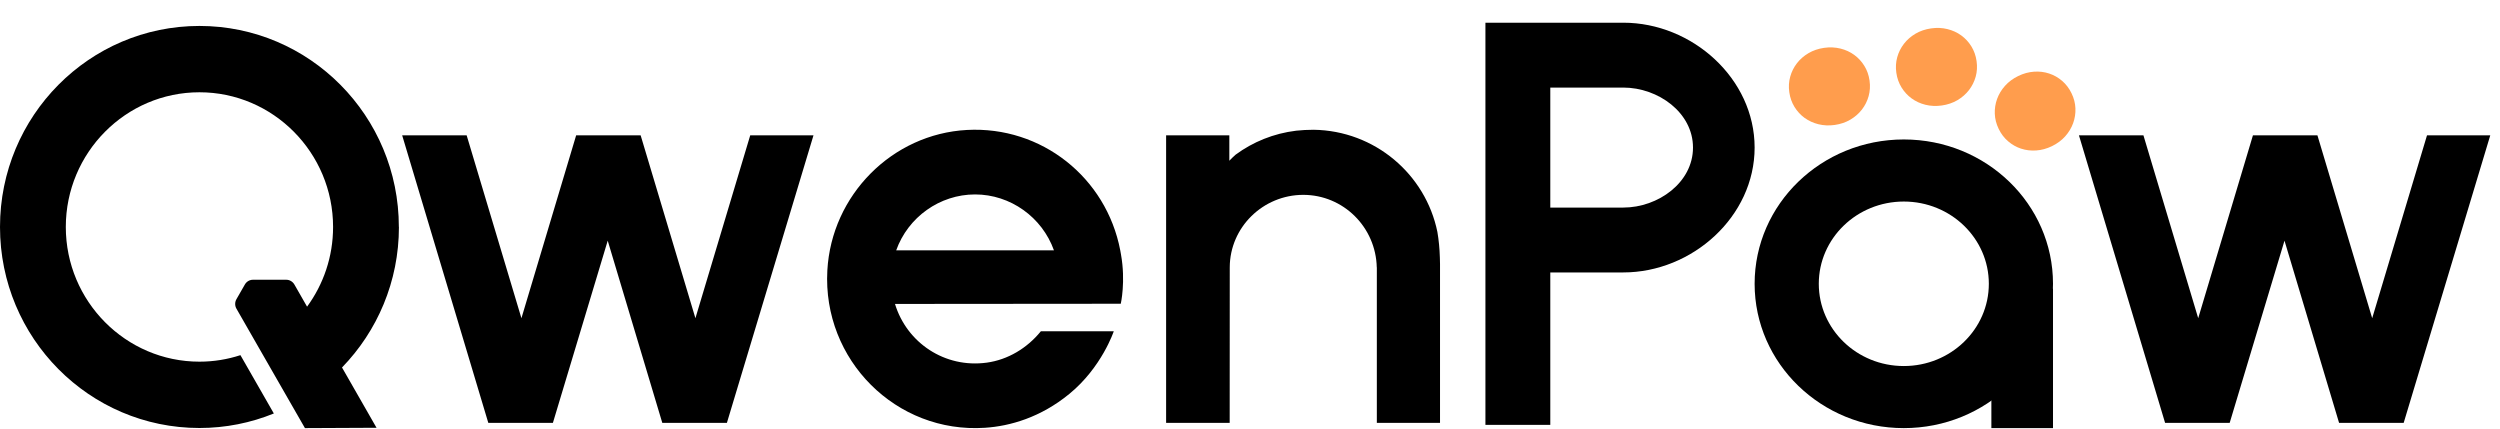
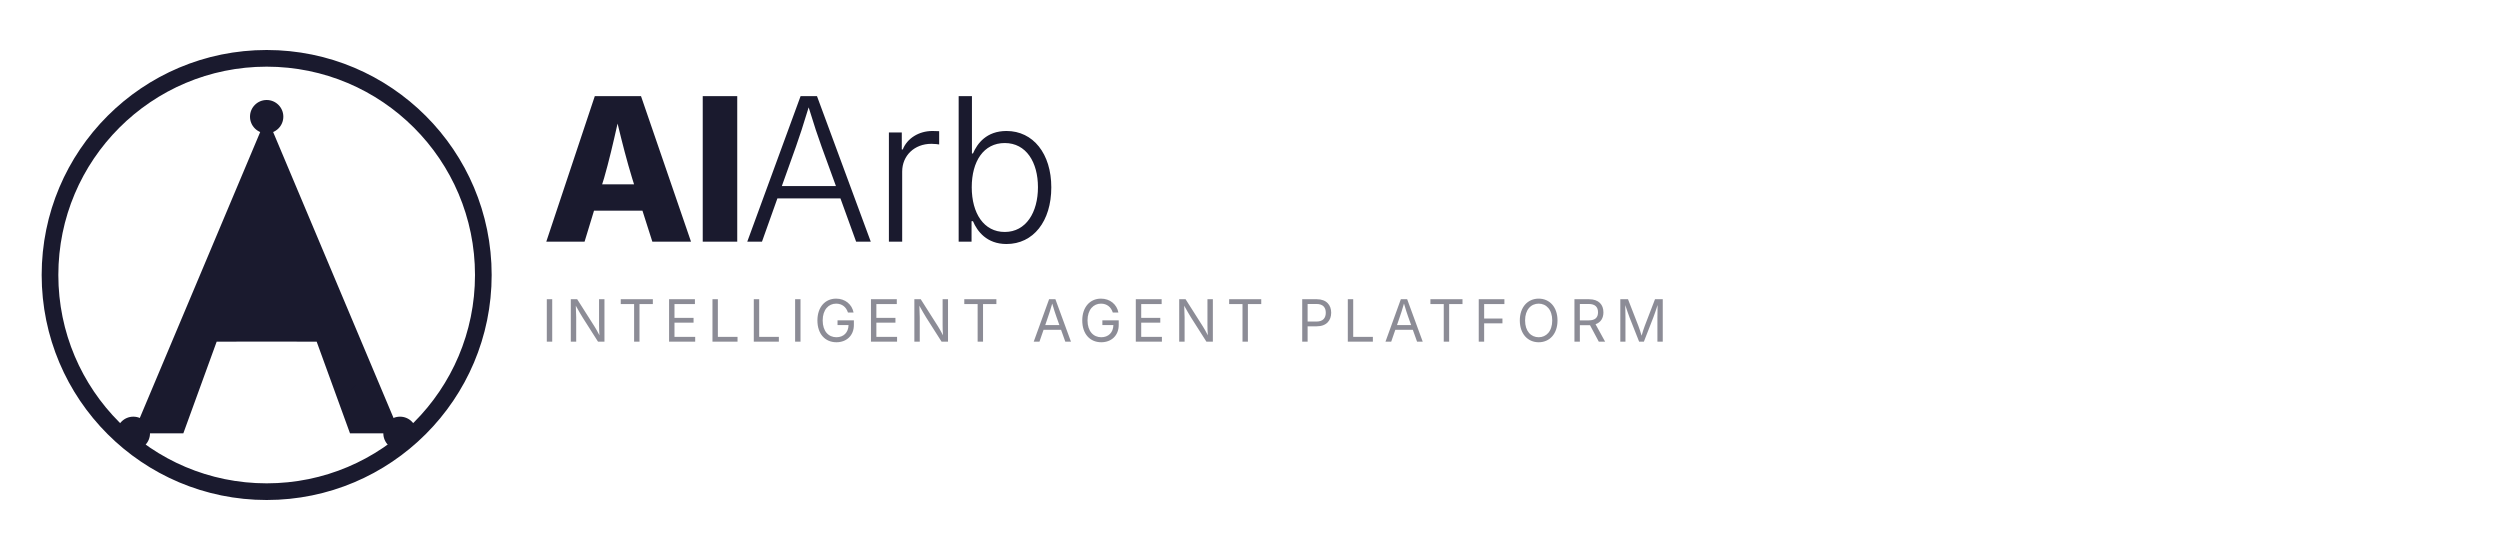
- <svg xmlns="http://www.w3.org/2000/svg" fill="none" version="1.1" width="770.822" height="132" viewBox="0 0 770.822 132">
-   <path d="M0,69.982C0,104.211,27.535,131.965,61.494,131.965C69.606,131.965,77.342,130.37,84.434,127.487L74.131,109.504C70.145,110.804,65.902,111.513,61.494,111.513C38.777,111.513,20.291,92.88,20.291,69.982C20.291,47.084,38.777,28.452,61.494,28.452C84.212,28.452,102.697,47.084,102.697,69.982C102.697,79.174,99.72,87.67,94.679,94.558L90.764,87.717C90.248,86.819,89.287,86.252,88.256,86.252L78.011,86.252C76.979,86.252,76.018,86.807,75.502,87.717L72.9,92.254C72.384,93.164,72.384,94.274,72.9,95.172L76.334,101.162L79.781,107.176L89.955,124.911L94.023,132L94.082,132L116.096,131.894L105.452,113.308C116.307,102.131,123,86.842,123,69.97L122.977,69.982C122.977,35.754,95.453,8,61.494,8C27.535,8,0,35.754,0,69.982Z" fill="#000000" fill-opacity="1" style="mix-blend-mode:passthrough" />
-   <path d="M143.881,41.725L160.77,98.113L177.646,41.725L197.528,41.725L214.416,98.113L231.316,41.725L250.822,41.725L224.122,130.384L204.205,130.384L187.376,74.209L170.475,130.384L150.559,130.384L124,41.725L143.881,41.725ZM329.724,121.438C339.724,113.249,343.409,102.137,343.409,102.137L320.934,102.137L320.864,102.219C316.662,107.355,310.759,110.929,304.222,111.817C291.324,113.568,279.611,105.722,275.949,93.711L345.568,93.652C345.568,93.652,347.129,86.8,345.627,78.422L345.404,77.179C341.097,54.754,321.157,38.825,298.131,40.068C275.092,41.311,256.373,60.15,255.094,83.392C253.568,110.965,276.289,133.709,303.693,131.899C311.428,131.39,320.828,128.727,329.724,121.438ZM276.325,77.179C279.974,66.955,289.751,59.949,300.642,59.949C311.533,59.949,321.298,66.955,324.959,77.179L276.336,77.179L276.325,77.179ZM443.953,79.427C443.871,76.623,443.613,73.984,443.19,71.522C439.552,53.712,423.884,40.281,405.024,40.009C403.158,40.009,401.374,40.115,399.661,40.293C392.713,41.133,386.328,43.748,380.977,47.689C380.296,48.281,379.662,48.908,379.04,49.559L379.04,41.725L359.546,41.725L359.546,130.384L379.146,130.384C379.146,130.384,379.169,82.552,379.169,82.445C379.193,70.043,389.462,60.079,401.832,60.079C414.202,60.079,424.225,70.055,424.495,82.445L424.518,82.445L424.518,130.384L444,130.384L444,81.404C444,80.729,443.977,80.078,443.953,79.427Z" fill="#000000" fill-opacity="1" style="mix-blend-mode:passthrough" />
-   <path d="M641,41.725L667.559,130.384L687.475,130.384L704.376,74.209L721.205,130.384L741.122,130.384L767.822,41.725L748.316,41.725L731.416,98.113L714.528,41.725L694.646,41.725L677.77,98.113L660.881,41.725L641,41.725Z" fill="#000000" fill-opacity="1" style="mix-blend-mode:passthrough" />
-   <path d="M587,132C612.405,132,633,112.077,633,87.5C633,62.923,612.405,43,587,43C561.595,43,541,62.923,541,87.5C541,112.077,561.595,132,587,132ZM587,112.86C601.478,112.86,613.215,101.506,613.215,87.5C613.215,73.494,601.478,62.14,587,62.14C572.522,62.14,560.785,73.494,560.785,87.5C560.785,101.506,572.522,112.86,587,112.86Z" fill-rule="evenodd" fill="#000000" fill-opacity="1" />
-   <path d="M478,7L458,7L458,131L478,131L478,84L500.5,84C521.763,84,541,66.763,541,45.5C541,24.237,521.763,7,500.5,7L478,7ZM478,27L478,64L500.5,64C511.27,64,522,56.27,522,45.5C522,34.73,511.27,27,500.5,27L478,27Z" fill-rule="evenodd" fill="#000000" fill-opacity="1" />
-   <path d="M586.563,31.053C587.668,32.13,588.983,32.976,590.507,33.592C592.031,34.208,593.684,34.518,595.465,34.518C597.247,34.518,598.942,34.202,600.461,33.576C601.985,32.944,603.305,32.087,604.426,30.994C605.548,29.901,606.422,28.632,607.056,27.186C607.689,25.74,608,24.181,608,22.521L608,22.435C608,20.775,607.683,19.216,607.056,17.77C606.422,16.319,605.553,15.06,604.448,13.984C603.342,12.907,602.028,12.061,600.504,11.445C598.98,10.829,597.327,10.518,595.546,10.518C593.764,10.518,592.068,10.834,590.545,11.461C589.021,12.093,587.701,12.95,586.579,14.043C585.458,15.135,584.583,16.399,583.95,17.851C583.317,19.297,583,20.855,583,22.516L583,22.601C583,24.267,583.317,25.82,583.95,27.272C584.583,28.718,585.452,29.982,586.558,31.053L586.563,31.053Z" fill="#FF9D4D" fill-opacity="1" style="mix-blend-mode:passthrough" transform="matrix(0.9900481,-0.1407298,0.1407298,0.9900481,4.321747,82.15014)" />
-   <path d="M553.562,37.053C554.667,38.13,555.982,38.976,557.505,39.592C559.029,40.208,560.681,40.518,562.462,40.518C564.244,40.518,565.939,40.202,567.457,39.57C568.981,38.938,570.3,38.081,571.422,36.989C572.543,35.896,573.417,34.632,574.05,33.181C574.683,31.735,575,30.176,575,28.516L575,28.43C575,26.77,574.683,25.216,574.05,23.765C573.417,22.313,572.548,21.055,571.443,19.984C570.338,18.907,569.024,18.061,567.5,17.445C565.976,16.829,564.324,16.518,562.543,16.518C560.762,16.518,559.067,16.834,557.543,17.466C556.019,18.098,554.7,18.955,553.578,20.048C552.457,21.14,551.583,22.41,550.95,23.856C550.317,25.302,550,26.861,550,28.521L550,28.607C550,30.272,550.317,31.826,550.95,33.277C551.583,34.723,552.452,35.987,553.557,37.064L553.562,37.053Z" fill="#FF9D4D" fill-opacity="1" style="mix-blend-mode:passthrough" transform="matrix(0.9900481,-0.1407298,0.1407298,0.9900481,3.148954,77.56577)" />
-   <path d="M614.558,49.433C615.664,50.51,616.979,51.356,618.503,51.972C620.027,52.588,621.681,52.899,623.462,52.899C625.244,52.899,626.94,52.583,628.459,51.951C629.983,51.319,631.304,50.462,632.426,49.369C633.547,48.276,634.422,47.012,635.055,45.561C635.689,44.115,636,42.556,636,40.896L636,40.81C636,39.15,635.683,37.597,635.055,36.145C634.422,34.694,633.553,33.435,632.447,32.364C631.341,31.287,630.026,30.441,628.502,29.825C626.978,29.209,625.325,28.899,623.548,28.899C621.772,28.899,620.07,29.215,618.546,29.847C617.022,30.479,615.702,31.336,614.58,32.428C613.458,33.521,612.583,34.79,611.95,36.236C611.317,37.682,611,39.241,611,40.901L611,40.987C611,42.653,611.317,44.206,611.95,45.657C612.583,47.104,613.453,48.368,614.558,49.444L614.558,49.433Z" fill="#FF9D4D" fill-opacity="1" style="mix-blend-mode:passthrough" transform="matrix(0.8999723,-0.4359472,0.4359472,0.8999723,48.51865,269.2544)" />
-   <rect x="614" y="89" width="19" height="43" rx="0" fill="#000000" fill-opacity="1" />
+ <svg xmlns="http://www.w3.org/2000/svg" fill="none" version="1.1" width="600" height="132" viewBox="0 0 600 132">
+   <g transform="translate(8, 10)">
+     <circle cx="56" cy="56" r="52" fill="none" stroke="#1a1a2e" stroke-width="4" />
+     <path d="M56 18 L88 94 L76 94 L68 72 L44 72 L36 94 L24 94 Z" fill="#1a1a2e" />
+     <rect x="48" y="72" width="16" height="6" rx="1" fill="rgba(255,255,255,0.3)" />
+     <circle cx="56" cy="18" r="4" fill="#1a1a2e" />
+     <circle cx="24" cy="94" r="4" fill="#1a1a2e" />
+     <circle cx="88" cy="94" r="4" fill="#1a1a2e" />
+     <line x1="56" y1="22" x2="56" y2="30" stroke="#1a1a2e" stroke-width="2" stroke-dasharray="2,2" />
+     <line x1="28" y1="90" x2="36" y2="82" stroke="#1a1a2e" stroke-width="2" stroke-dasharray="2,2" />
+     <line x1="84" y1="90" x2="76" y2="82" stroke="#1a1a2e" stroke-width="2" stroke-dasharray="2,2" />
+   </g>
+   <text x="130" y="58" font-family="'Inter', 'Segoe UI', system-ui, sans-serif" font-size="48" font-weight="800" fill="#1a1a2e" letter-spacing="-1">AI</text>
+   <text x="178" y="58" font-family="'Inter', 'Segoe UI', system-ui, sans-serif" font-size="48" font-weight="300" fill="#1a1a2e" letter-spacing="-1">Arb</text>
+   <text x="130" y="82" font-family="'Inter', 'Segoe UI', system-ui, sans-serif" font-size="14" font-weight="400" fill="rgba(26,26,46,0.5)" letter-spacing="2">INTELLIGENT AGENT PLATFORM</text>
</svg>
